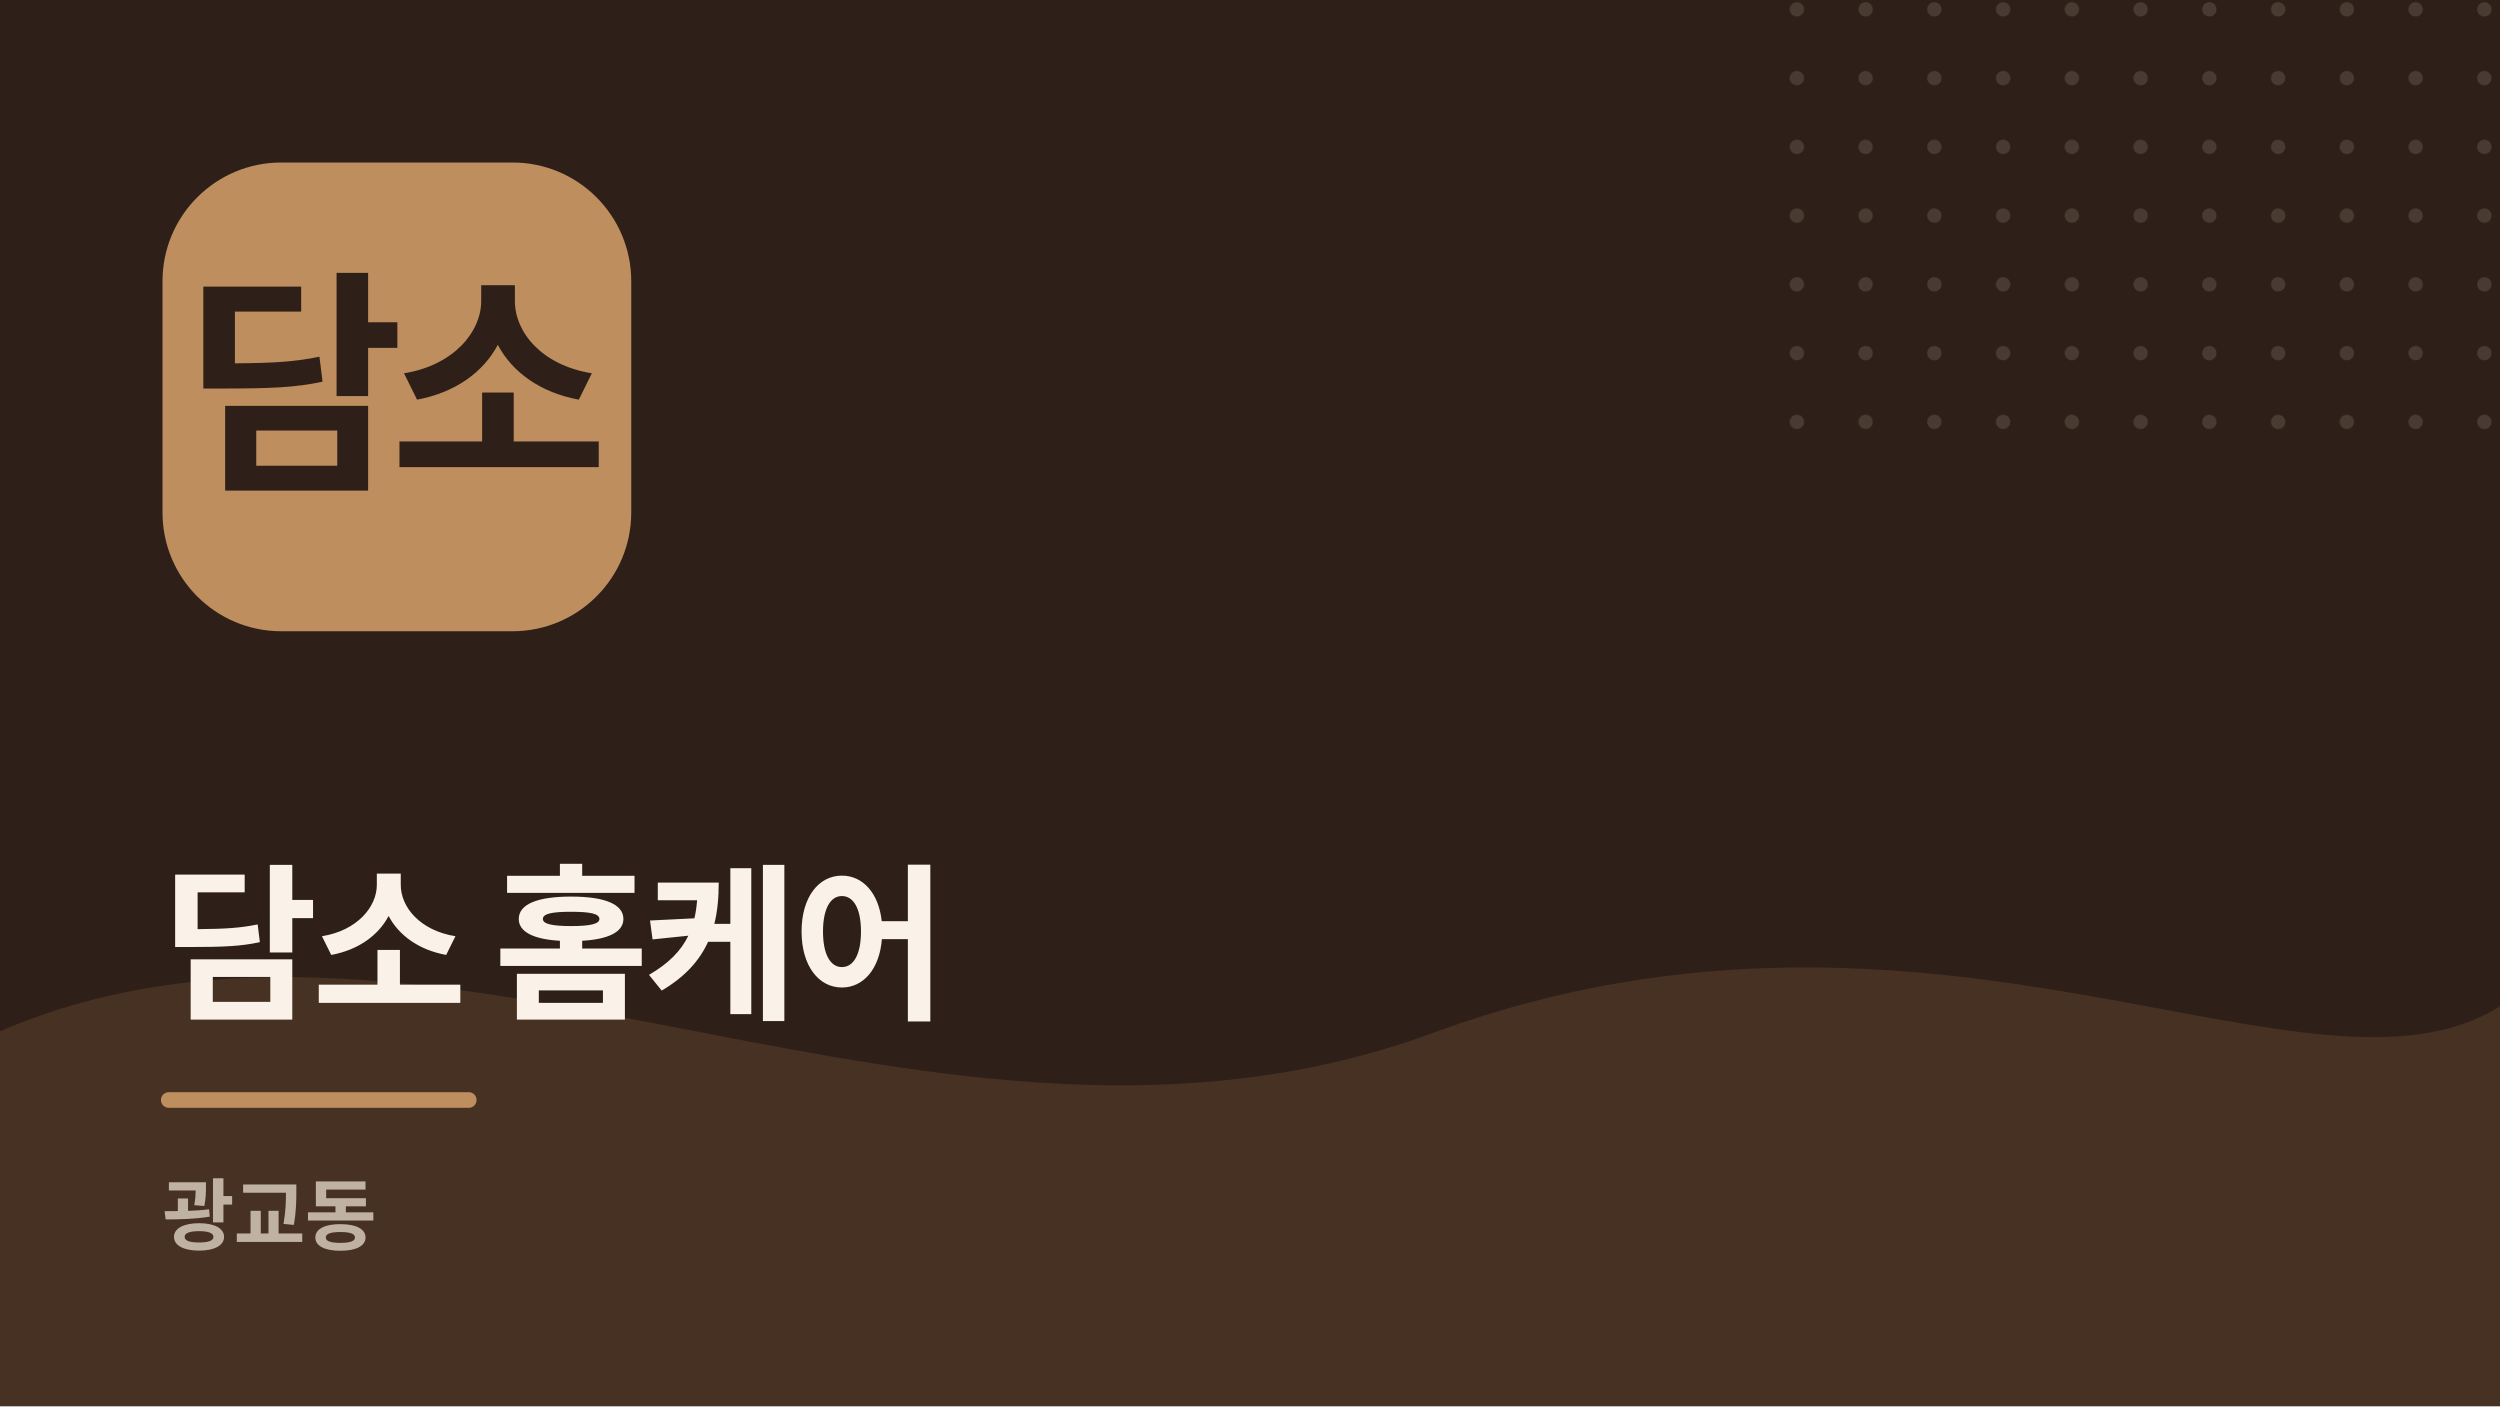
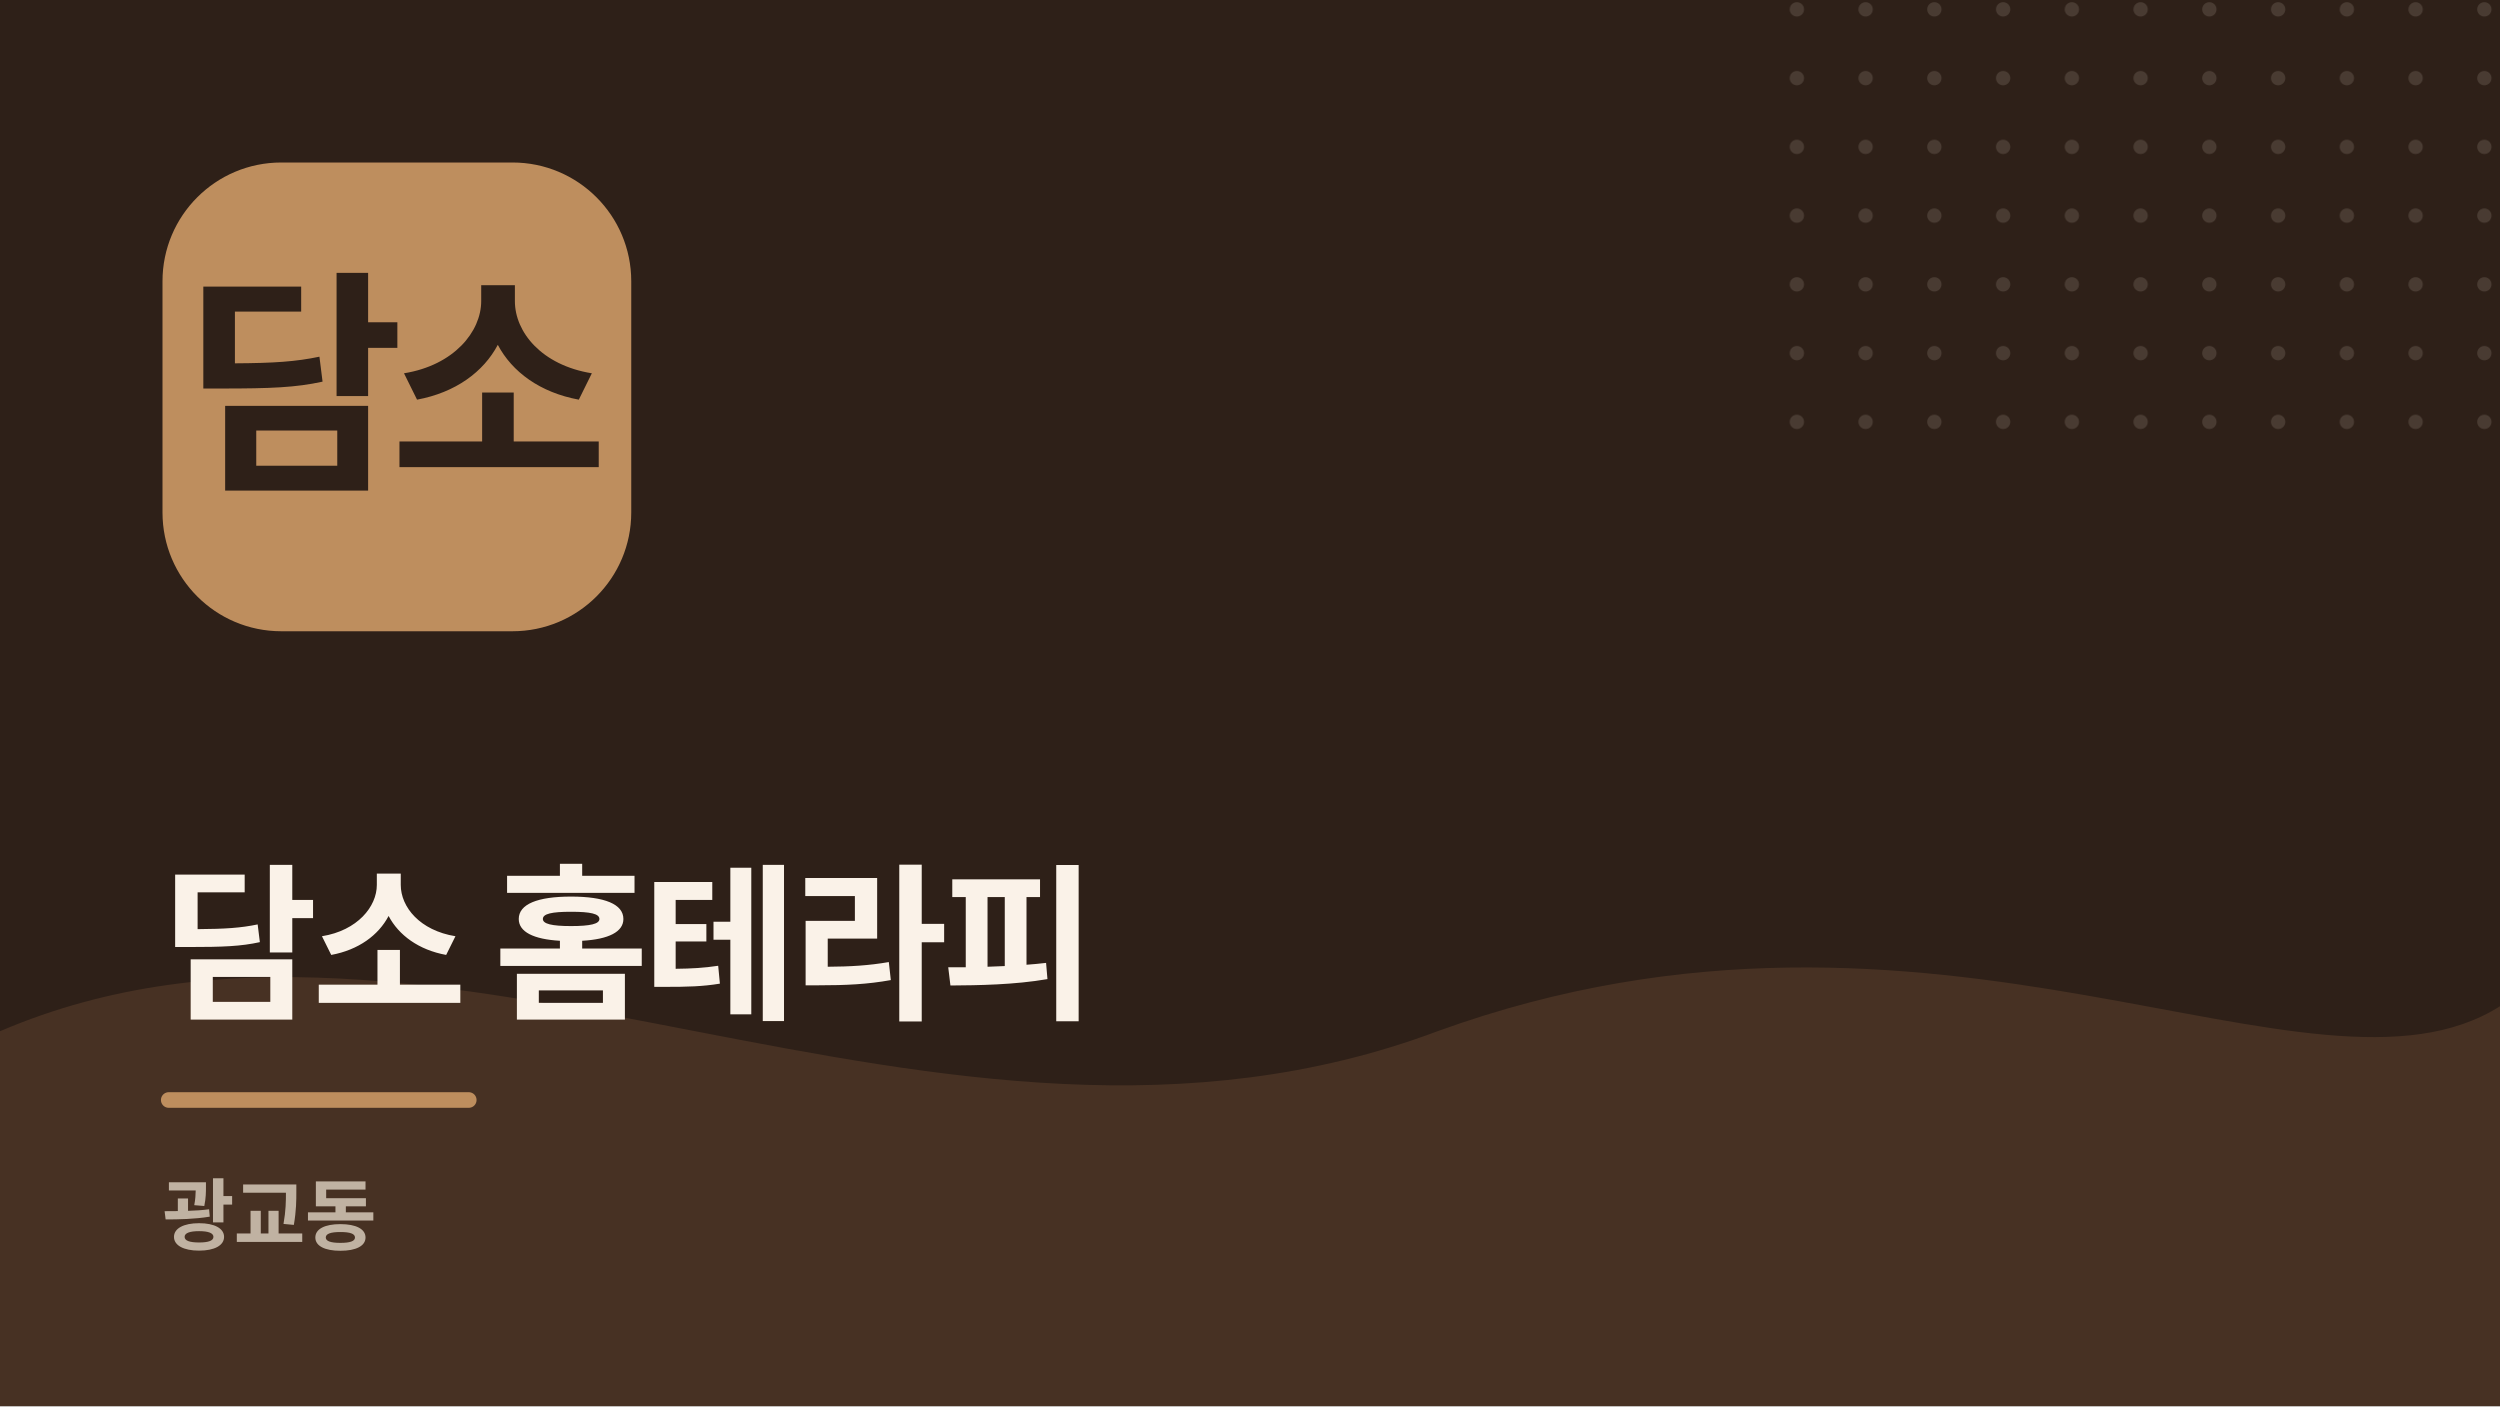
- <svg xmlns="http://www.w3.org/2000/svg" viewBox="0 0 800 450" role="img" preserveAspectRatio="xMidYMid slice" aria-label="담소 홈케어 홈타이 · 홈케어 이미지">
+ <svg xmlns="http://www.w3.org/2000/svg" viewBox="0 0 800 450" role="img" preserveAspectRatio="xMidYMid slice" aria-label="담소 홈테라피 홈타이 · 홈케어 이미지">
  <defs>
    <pattern id="sdcde00c9" width="22" height="22" patternUnits="userSpaceOnUse">
      <circle cx="3" cy="3" r="2.3" fill="#EFE4D3" opacity=".34" />
    </pattern>
    <style> .k-ss-m{font-family:'Pretendard Variable',Pretendard,-apple-system,'Apple SD Gothic Neo','Noto Sans KR',sans-serif;font-weight:900;letter-spacing:-.06em} .k-ss-n{font-family:'Pretendard Variable',Pretendard,-apple-system,'Apple SD Gothic Neo','Noto Sans KR',sans-serif;font-weight:850;letter-spacing:-.035em} .k-ss-s{font-family:'Pretendard Variable',Pretendard,-apple-system,'Apple SD Gothic Neo','Noto Sans KR',sans-serif;font-weight:650;letter-spacing:-.01em} </style>
  </defs>
  <rect width="800" height="450" fill="#2E2018" />
  <path d="M0 330 C140 270 300 390 460 330 C620 272 740 360 800 322 L800 450 L0 450Z" fill="#60422D" opacity=".5" />
  <rect x="560" y="0" width="240" height="150" fill="url(#sdcde00c9)" opacity=".4" />
  <rect x="52" y="52" width="150" height="150" rx="38" fill="#BE8E5E" />
  <text class="k-ss-m" x="127" y="151" text-anchor="middle" font-size="76" fill="#2E2018">담소</text>
-   <text class="k-ss-n" x="52" y="322" font-size="54" fill="#FAF2E8">담소 홈케어</text>
+   <text class="k-ss-n" x="52" y="322" font-size="54" fill="#FAF2E8">담소 홈테라피</text>
  <line x1="54" y1="352" x2="150" y2="352" stroke="#BE8E5E" stroke-width="5" stroke-linecap="round" />
  <text class="k-ss-s" x="52" y="398" font-size="25" fill="#EFE4D3" fill-opacity=".72">광교동</text>
</svg>
